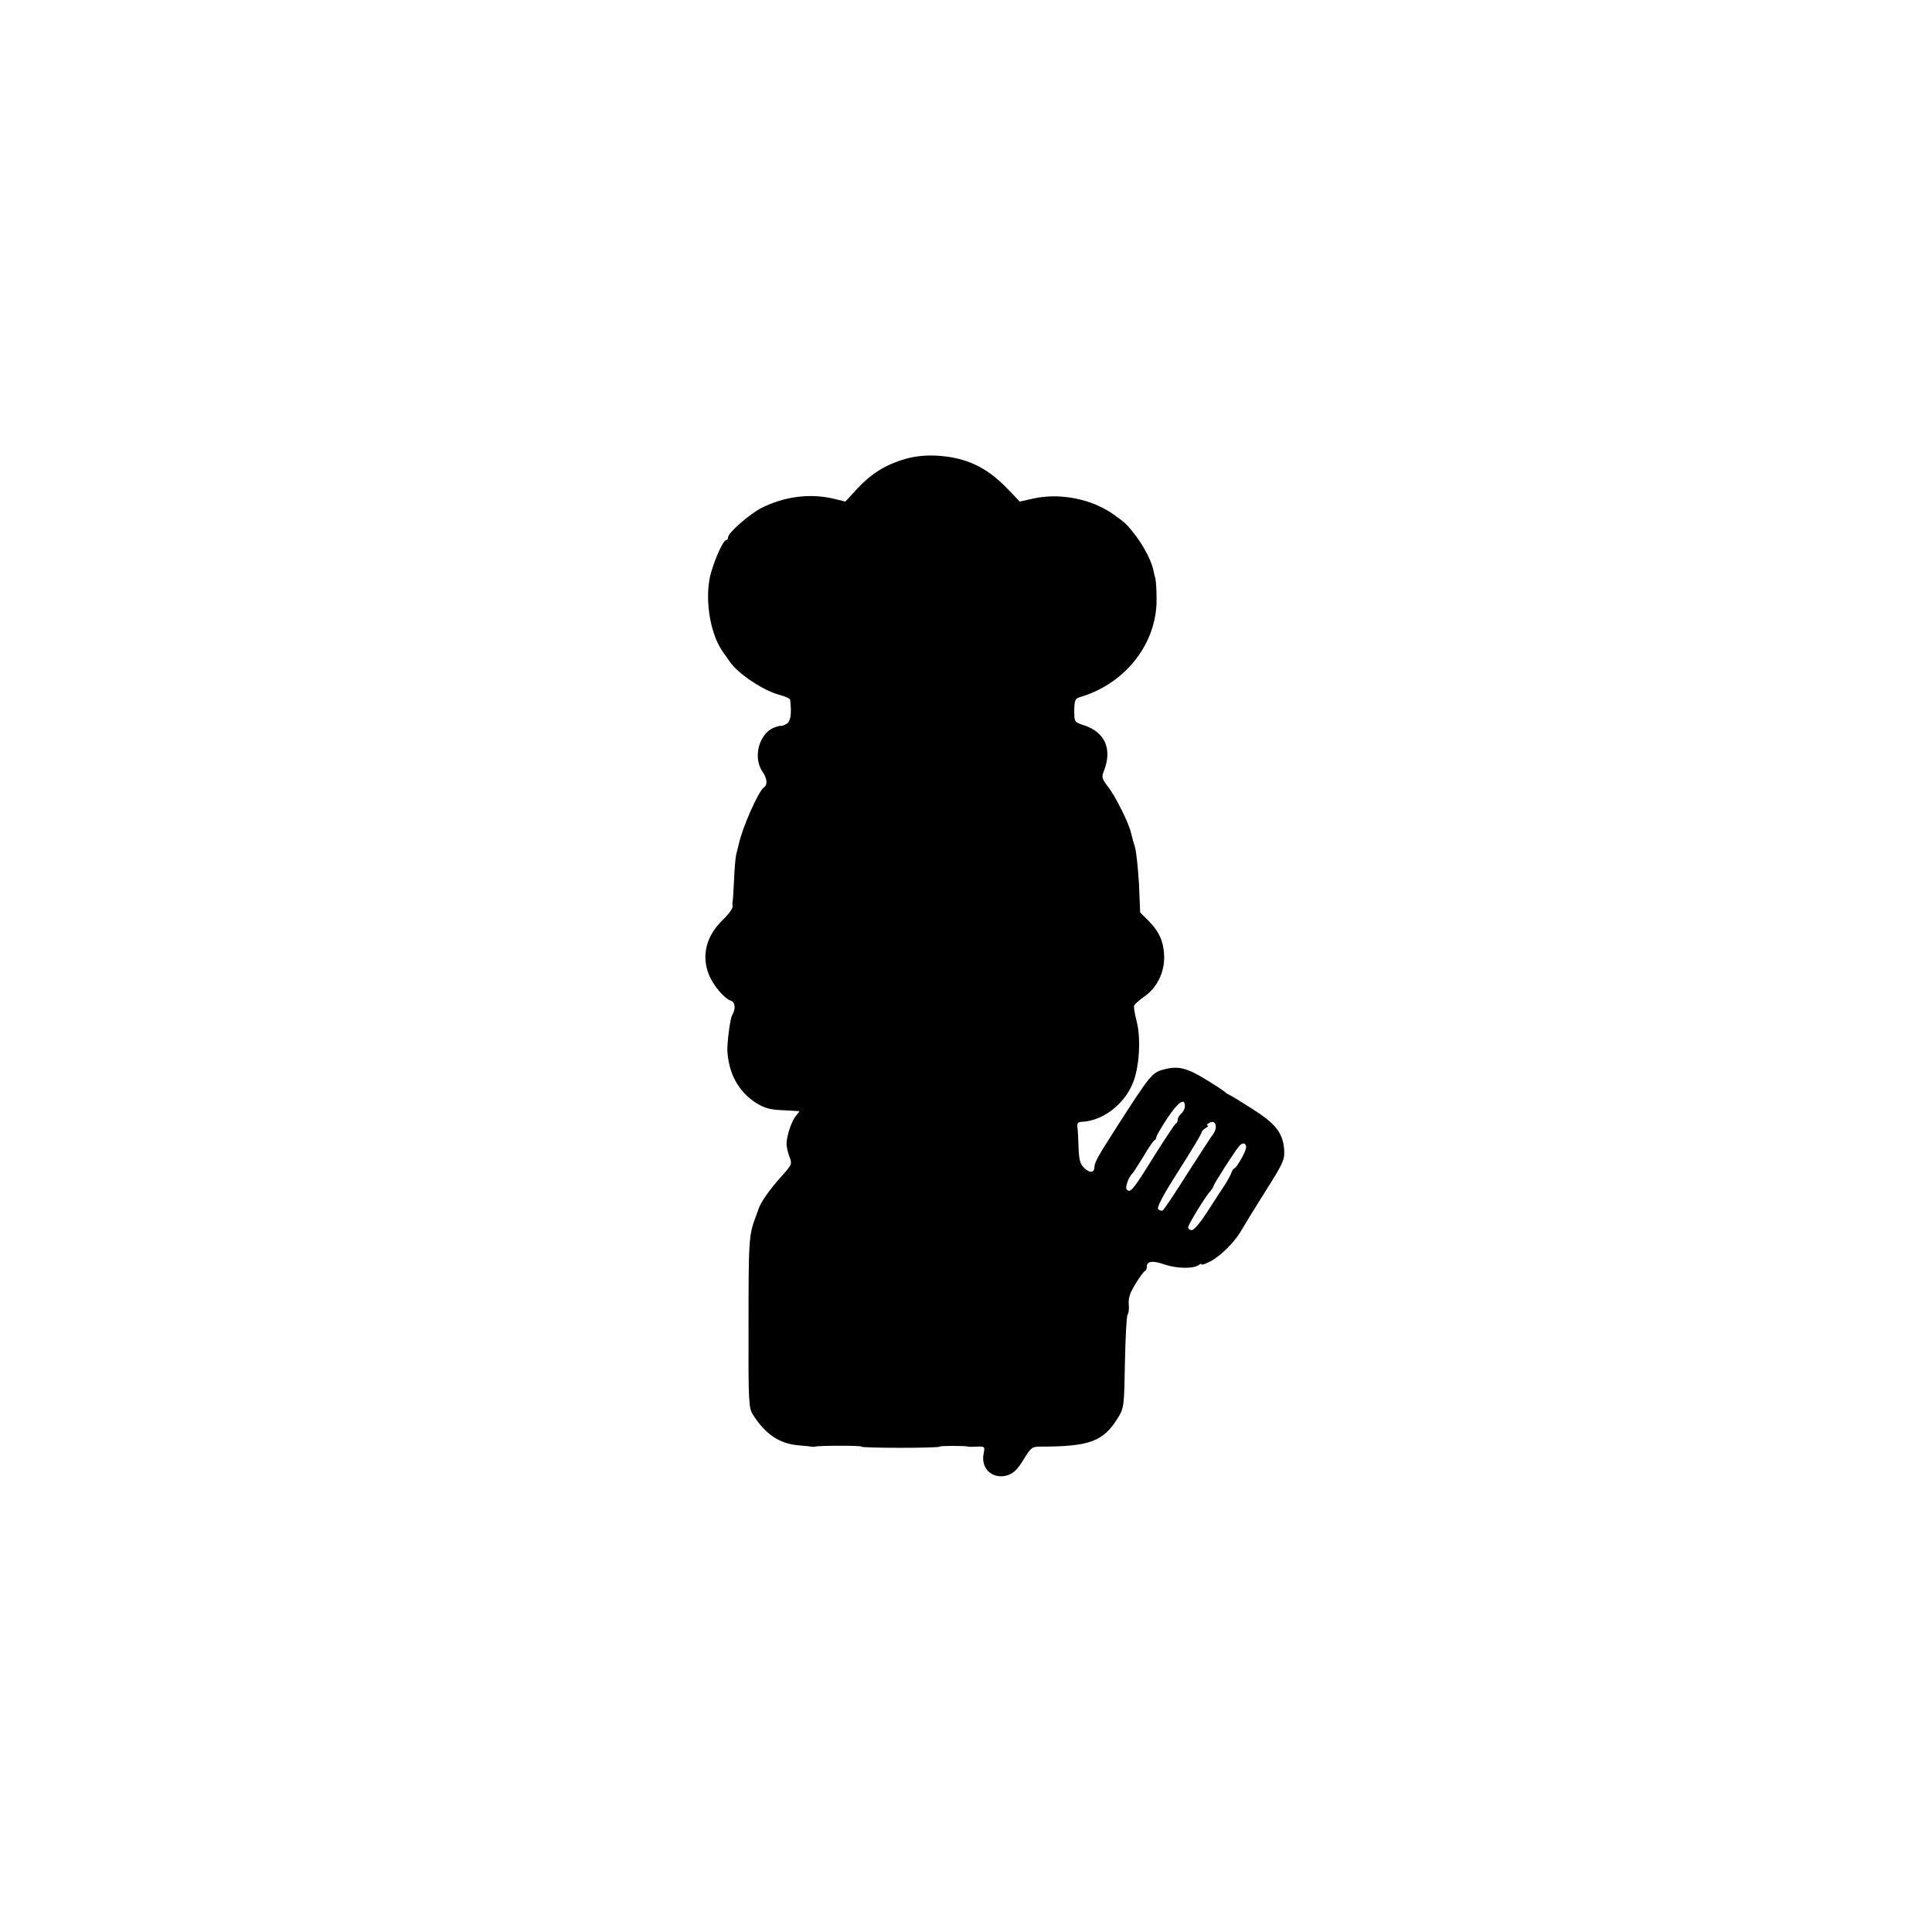
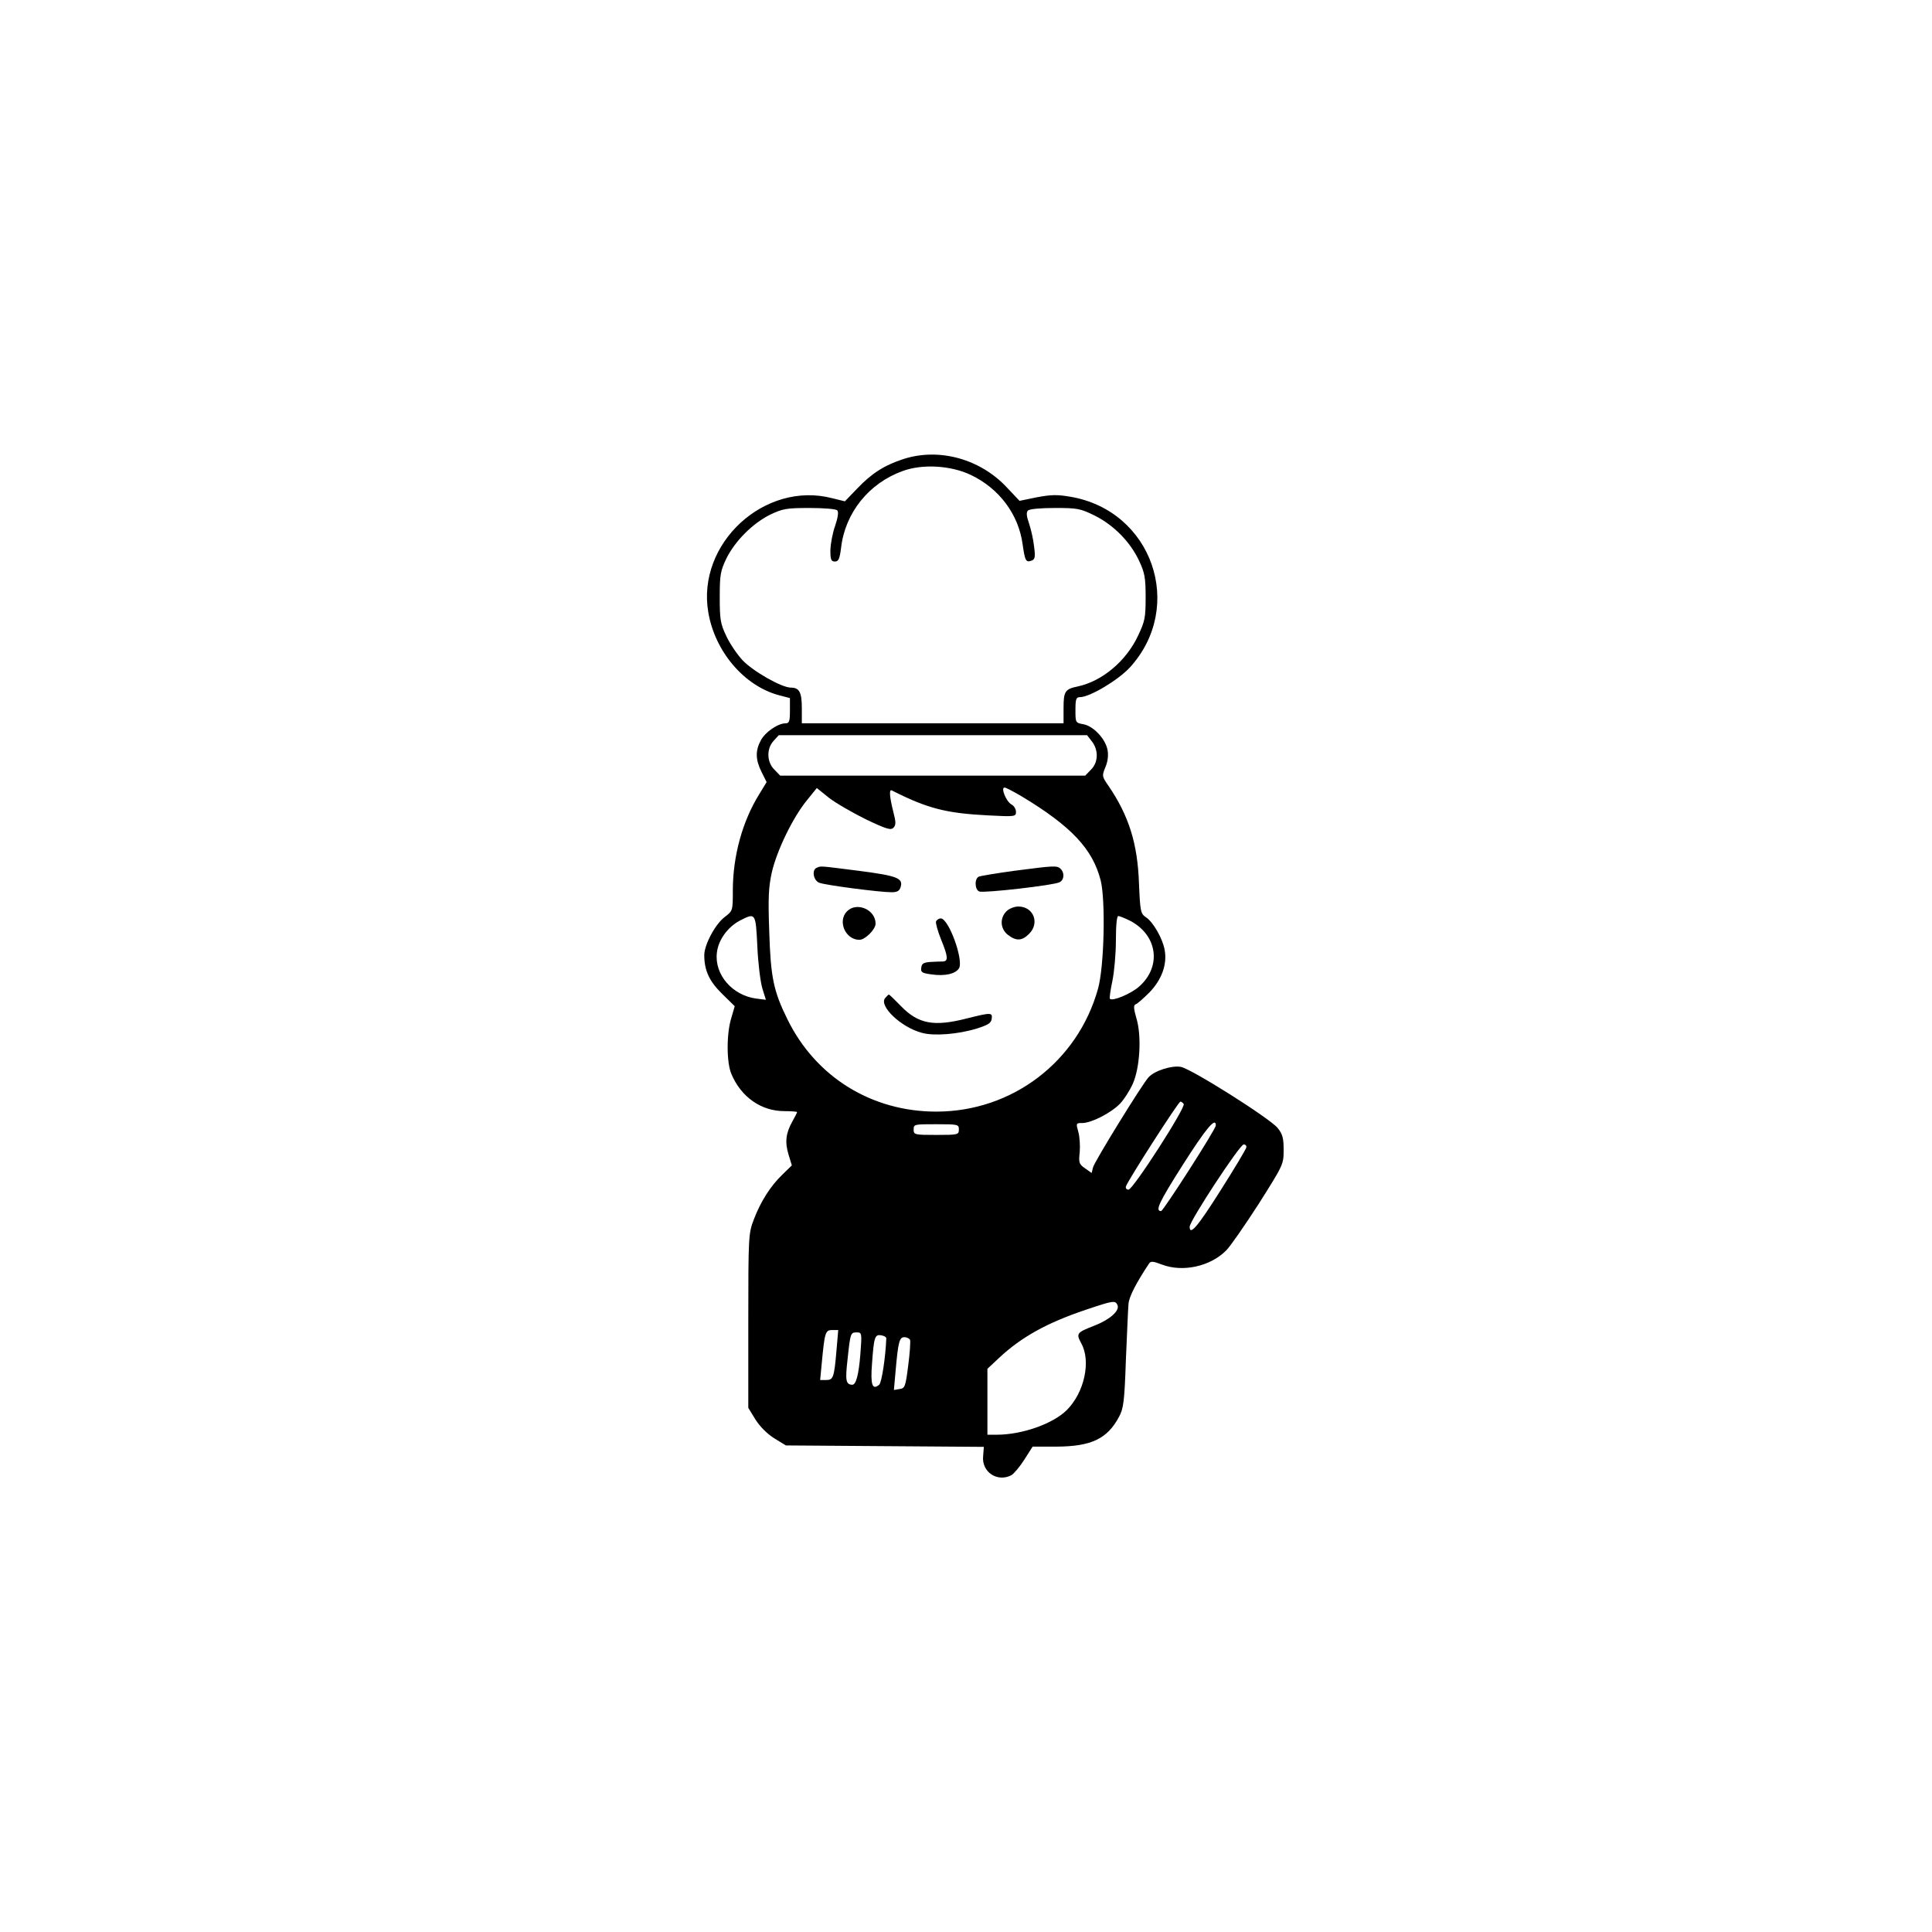
<svg xmlns="http://www.w3.org/2000/svg" version="1.0" width="812pt" height="812pt" viewBox="0 0 812 812" preserveAspectRatio="xMidYMid meet">
  <g transform="translate(0,812) scale(0.1,-0.1)" fill="#000000" stroke="none">
-     <path d="M3805 6191 c-82 -23 -145 -63 -203 -126 l-49 -53 -54 13 c-98 22 -203 8 -299 -40 -50 -26 -140 -104 -140 -123 0 -7 -4 -12 -8 -12 -11 0 -41 -63 -62 -131 -31 -101 -9 -257 47 -337 10 -14 23 -32 28 -40 34 -52 143 -125 213 -143 23 -6 42 -15 43 -20 7 -60 2 -92 -16 -102 -11 -6 -21 -9 -23 -8 -2 2 -15 -2 -31 -8 -61 -26 -87 -125 -47 -183 21 -31 23 -56 6 -68 -23 -17 -90 -168 -105 -238 -3 -12 -8 -32 -11 -44 -3 -13 -7 -61 -9 -108 -2 -47 -5 -87 -6 -90 -1 -3 -1 -12 0 -20 1 -8 -17 -33 -40 -55 -70 -67 -92 -150 -60 -230 17 -45 65 -102 93 -111 18 -5 21 -35 5 -61 -8 -12 -21 -114 -20 -148 5 -97 47 -173 120 -220 35 -22 59 -29 111 -31 37 -2 69 -4 71 -4 2 0 -4 -8 -13 -19 -17 -19 -39 -80 -40 -116 -1 -11 4 -35 11 -54 13 -33 12 -35 -29 -81 -60 -67 -95 -119 -103 -150 -1 -3 -5 -13 -8 -22 -30 -78 -31 -99 -31 -463 -1 -318 1 -342 18 -370 54 -85 114 -124 196 -130 25 -2 47 -4 50 -5 3 -1 10 -1 15 0 21 5 195 5 195 0 0 -3 74 -5 165 -5 91 0 165 2 165 5 0 4 106 4 120 0 3 -1 20 -1 37 0 32 1 33 0 27 -30 -13 -64 40 -110 102 -90 25 9 42 26 66 66 30 49 36 54 68 54 211 0 268 21 331 125 23 38 24 50 27 230 2 104 7 194 11 200 5 5 7 26 5 45 -2 26 6 48 29 85 17 28 35 52 39 53 5 2 8 10 8 18 0 24 25 27 76 9 51 -17 120 -18 142 -2 6 5 12 7 12 3 0 -4 17 2 38 13 43 23 102 81 130 131 11 19 56 93 101 164 77 122 81 132 78 177 -6 68 -36 107 -136 170 -47 30 -90 56 -95 58 -6 2 -13 7 -16 10 -3 4 -39 28 -82 54 -78 48 -116 58 -173 43 -53 -13 -58 -19 -210 -256 -69 -107 -85 -137 -85 -153 0 -26 -18 -29 -42 -7 -18 17 -23 33 -25 88 -1 37 -3 76 -5 87 -2 13 3 19 17 20 87 3 177 70 215 160 29 67 36 191 17 264 -8 30 -13 59 -10 65 2 6 22 23 43 38 52 36 83 98 83 165 -1 62 -20 108 -67 154 l-34 34 -5 120 c-4 66 -11 136 -17 155 -6 19 -13 45 -16 58 -8 39 -65 155 -97 195 -25 33 -28 41 -18 65 37 93 6 165 -84 194 -40 13 -40 14 -40 62 1 46 3 50 30 58 187 57 317 225 316 408 0 36 -2 75 -5 88 -3 12 -8 31 -10 42 -8 34 -39 94 -70 135 -40 52 -43 55 -96 93 -93 66 -228 92 -340 66 l-54 -12 -51 53 c-88 92 -175 133 -299 140 -47 2 -91 -2 -131 -14z m1175 -2720 c0 -10 -7 -24 -15 -31 -8 -7 -15 -18 -15 -25 0 -8 -3 -15 -8 -17 -4 -1 -45 -64 -92 -138 -88 -142 -99 -155 -114 -140 -9 9 8 55 25 70 3 3 23 34 45 70 21 36 42 67 47 68 4 2 7 8 7 13 0 5 21 41 46 79 46 69 74 88 74 51z m130 -88 c0 -9 -6 -24 -13 -32 -7 -9 -55 -83 -107 -164 -51 -81 -97 -150 -103 -154 -5 -3 -13 -1 -19 5 -7 7 19 57 86 162 53 83 96 155 96 160 0 5 8 14 18 19 9 6 13 11 7 11 -5 0 -3 4 5 9 17 12 30 5 30 -16z m110 -128 c-14 -25 -28 -45 -31 -45 -4 0 -9 -8 -13 -17 -3 -10 -14 -30 -23 -45 -10 -15 -43 -65 -73 -112 -33 -52 -61 -86 -71 -86 -10 0 -16 6 -15 13 2 14 75 133 94 152 6 8 12 16 12 19 0 8 89 147 108 169 11 12 19 14 26 7 7 -7 3 -24 -14 -55z" />
+     <path d="M3798 6191 c-81 -26 -135 -61 -195 -124 l-52 -54 -53 13 c-284 74 -571 -190 -521 -480 28 -165 151 -309 297 -348 l46 -12 0 -53 c0 -44 -3 -53 -18 -53 -32 0 -85 -36 -104 -71 -24 -44 -23 -82 3 -134 l21 -42 -31 -51 c-71 -114 -111 -261 -111 -405 0 -84 0 -85 -34 -111 -40 -30 -86 -117 -86 -160 0 -65 21 -110 75 -163 l53 -52 -14 -48 c-21 -66 -21 -188 0 -237 41 -97 125 -156 223 -156 29 0 53 -2 53 -4 0 -3 -9 -20 -19 -38 -28 -49 -33 -88 -17 -140 l14 -46 -40 -39 c-51 -49 -92 -115 -120 -189 -22 -57 -23 -71 -23 -425 l0 -366 30 -49 c19 -30 49 -60 79 -79 l49 -30 416 -3 416 -3 -3 -39 c-7 -67 60 -111 119 -80 10 6 35 35 54 65 l35 55 102 0 c145 1 212 33 261 125 19 35 23 63 29 240 5 110 9 216 11 235 2 29 31 86 86 169 7 11 16 11 55 -4 87 -33 203 -8 270 60 17 17 78 105 136 195 103 163 105 166 105 226 0 50 -4 67 -25 93 -32 40 -361 248 -407 257 -38 7 -111 -16 -136 -44 -28 -31 -227 -354 -233 -378 l-6 -24 -28 20 c-25 17 -27 24 -22 68 2 26 0 64 -6 85 -10 36 -10 37 16 37 40 0 122 43 159 81 18 19 42 57 54 84 30 67 38 201 15 276 -12 41 -12 55 -3 58 7 2 33 25 58 50 52 54 75 118 64 178 -8 48 -49 119 -79 138 -22 15 -24 24 -29 143 -6 168 -43 284 -128 409 -28 40 -28 42 -13 79 10 23 13 50 9 71 -8 47 -59 101 -101 109 -34 6 -34 7 -34 60 0 46 3 54 19 54 41 0 160 71 210 125 233 256 94 658 -249 717 -57 10 -83 9 -142 -2 l-73 -15 -52 55 c-112 121 -285 169 -435 121z m282 -67 c120 -57 201 -166 218 -292 10 -70 14 -77 38 -68 14 5 16 15 10 60 -3 29 -13 72 -21 96 -11 31 -12 47 -5 54 7 7 54 11 113 11 95 0 107 -2 168 -32 80 -40 150 -111 187 -191 23 -49 27 -70 27 -152 0 -86 -3 -101 -32 -162 -50 -107 -151 -191 -253 -213 -54 -11 -60 -21 -60 -91 l0 -64 -550 0 -550 0 0 63 c0 67 -10 87 -46 87 -39 0 -160 69 -204 116 -23 25 -54 71 -68 102 -24 50 -27 69 -27 162 0 95 3 110 28 163 37 74 110 147 184 184 53 25 68 28 165 28 59 0 111 -4 117 -10 6 -7 3 -29 -9 -65 -11 -30 -19 -76 -20 -102 0 -40 3 -48 19 -48 15 0 20 10 26 58 17 147 117 271 258 322 83 31 203 24 287 -16z m509 -1120 c29 -37 27 -89 -4 -119 l-24 -25 -641 0 -641 0 -24 25 c-33 32 -34 89 -3 122 l21 23 648 0 648 0 20 -26z m-951 -327 c88 -42 106 -47 117 -36 11 12 11 23 -1 69 -15 60 -18 94 -6 88 150 -76 228 -96 405 -105 114 -6 117 -5 117 15 0 12 -9 26 -19 31 -22 12 -46 71 -29 71 6 0 38 -17 72 -37 209 -126 298 -221 332 -353 21 -84 15 -362 -11 -455 -85 -307 -361 -517 -680 -517 -271 0 -506 145 -625 387 -59 119 -71 177 -77 371 -5 140 -3 185 11 248 21 91 88 230 147 302 l42 52 51 -41 c28 -22 98 -62 154 -90z m-455 -534 c3 -71 13 -150 21 -177 l15 -48 -40 5 c-101 13 -177 101 -166 193 6 53 44 106 95 134 68 35 68 35 75 -107z m1565 108 c117 -60 136 -193 39 -278 -34 -30 -111 -62 -122 -51 -3 2 2 36 10 74 8 38 15 115 15 172 0 64 4 102 10 102 6 0 27 -9 48 -19z m227 -771 c9 -15 -213 -360 -232 -360 -8 0 -13 6 -11 13 5 21 221 357 229 357 4 0 11 -5 14 -10z m-945 -107 c0 -22 -3 -23 -95 -23 -92 0 -95 1 -95 23 0 22 3 22 95 22 92 0 95 -1 95 -22z m1080 17 c0 -16 -221 -360 -230 -360 -26 0 -10 35 91 194 98 154 139 203 139 166z m128 -93 c-2 -8 -50 -89 -108 -180 -96 -152 -130 -192 -130 -153 0 25 211 346 227 346 8 0 13 -6 11 -13z m-541 -663 c9 -23 -32 -60 -96 -85 -77 -30 -79 -33 -56 -76 41 -75 12 -206 -61 -279 -58 -58 -188 -104 -295 -104 l-39 0 0 139 0 138 48 45 c95 89 202 148 365 203 116 39 125 41 134 19z m-1181 -186 c-10 -118 -14 -128 -43 -128 l-26 0 7 73 c12 127 15 137 43 137 l26 0 -7 -82z m100 -20 c-7 -86 -18 -128 -34 -128 -27 1 -30 18 -20 105 12 114 13 115 39 115 21 0 22 -2 15 -92z m109 67 c-3 -77 -19 -186 -30 -195 -29 -24 -37 0 -30 89 8 112 12 123 38 119 12 -2 22 -7 22 -13z m100 -7 c2 -7 -1 -56 -8 -108 -11 -88 -14 -95 -36 -98 l-24 -4 7 79 c11 124 16 143 37 143 11 0 22 -6 24 -12z" />
+     <path d="M3433 4473 c-22 -8 -15 -53 10 -63 24 -10 254 -40 304 -40 23 0 33 5 38 21 12 38 -13 48 -175 69 -166 21 -159 21 -177 13z" />
+     <path d="M4262 4460 c-73 -10 -139 -21 -147 -24 -20 -7 -19 -55 1 -63 20 -7 312 26 337 39 20 10 22 39 5 56 -15 15 -27 14 -196 -8z" />
+     <path d="M3560 4290 c-41 -41 -7 -120 52 -120 24 0 68 44 68 68 0 59 -79 93 -120 52z" />
+     <path d="M4230 4290 c-29 -29 -26 -74 6 -99 35 -27 59 -26 89 4 46 45 19 115 -45 115 -17 0 -39 -9 -50 -20z" />
+     <path d="M3934 4247 c-2 -7 7 -40 21 -75 30 -73 31 -92 8 -93 -10 0 -34 -1 -53 -2 -28 -2 -36 -7 -38 -24 -3 -19 3 -23 41 -28 58 -9 104 2 118 26 19 36 -44 209 -77 209 -8 0 -17 -6 -20 -13z" />
+     <path d="M3720 3925 c-27 -33 67 -123 155 -146 50 -14 152 -6 230 18 47 15 61 23 63 41 4 27 -3 27 -103 2 -139 -36 -205 -24 -278 51 -26 27 -49 49 -51 49 -2 0 -9 -7 -16 -15z" />
  </g>
</svg>
